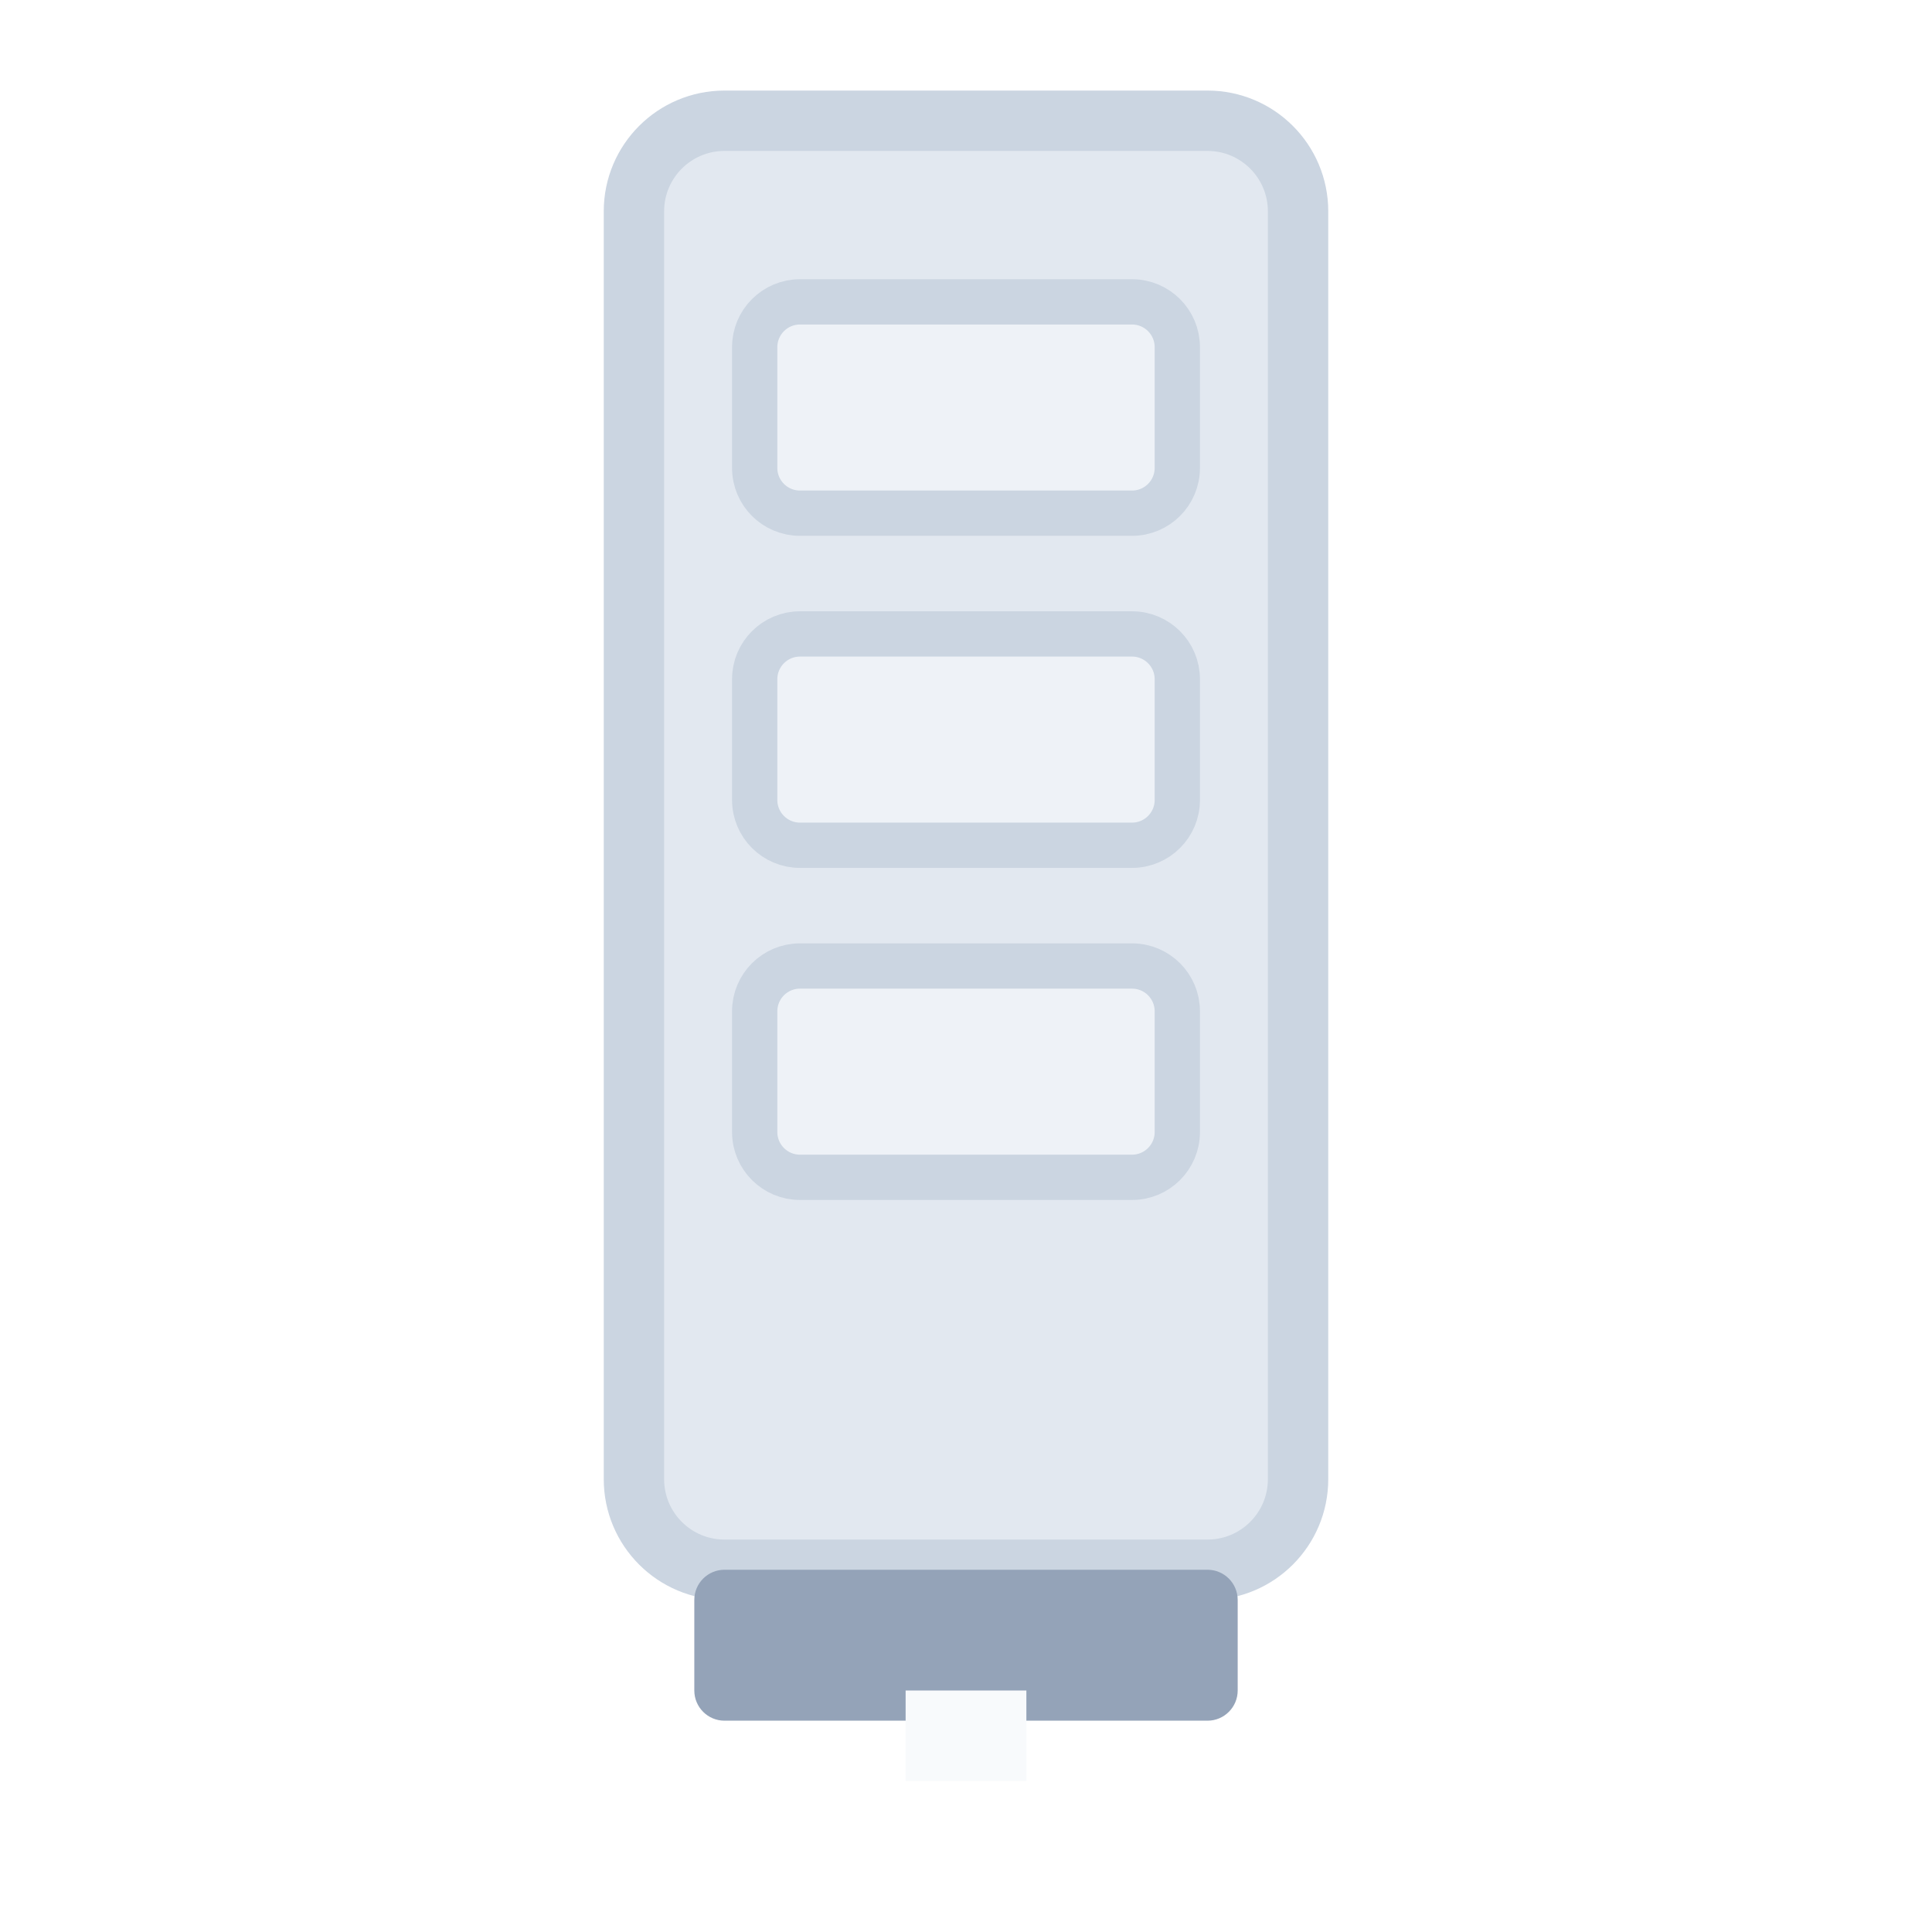
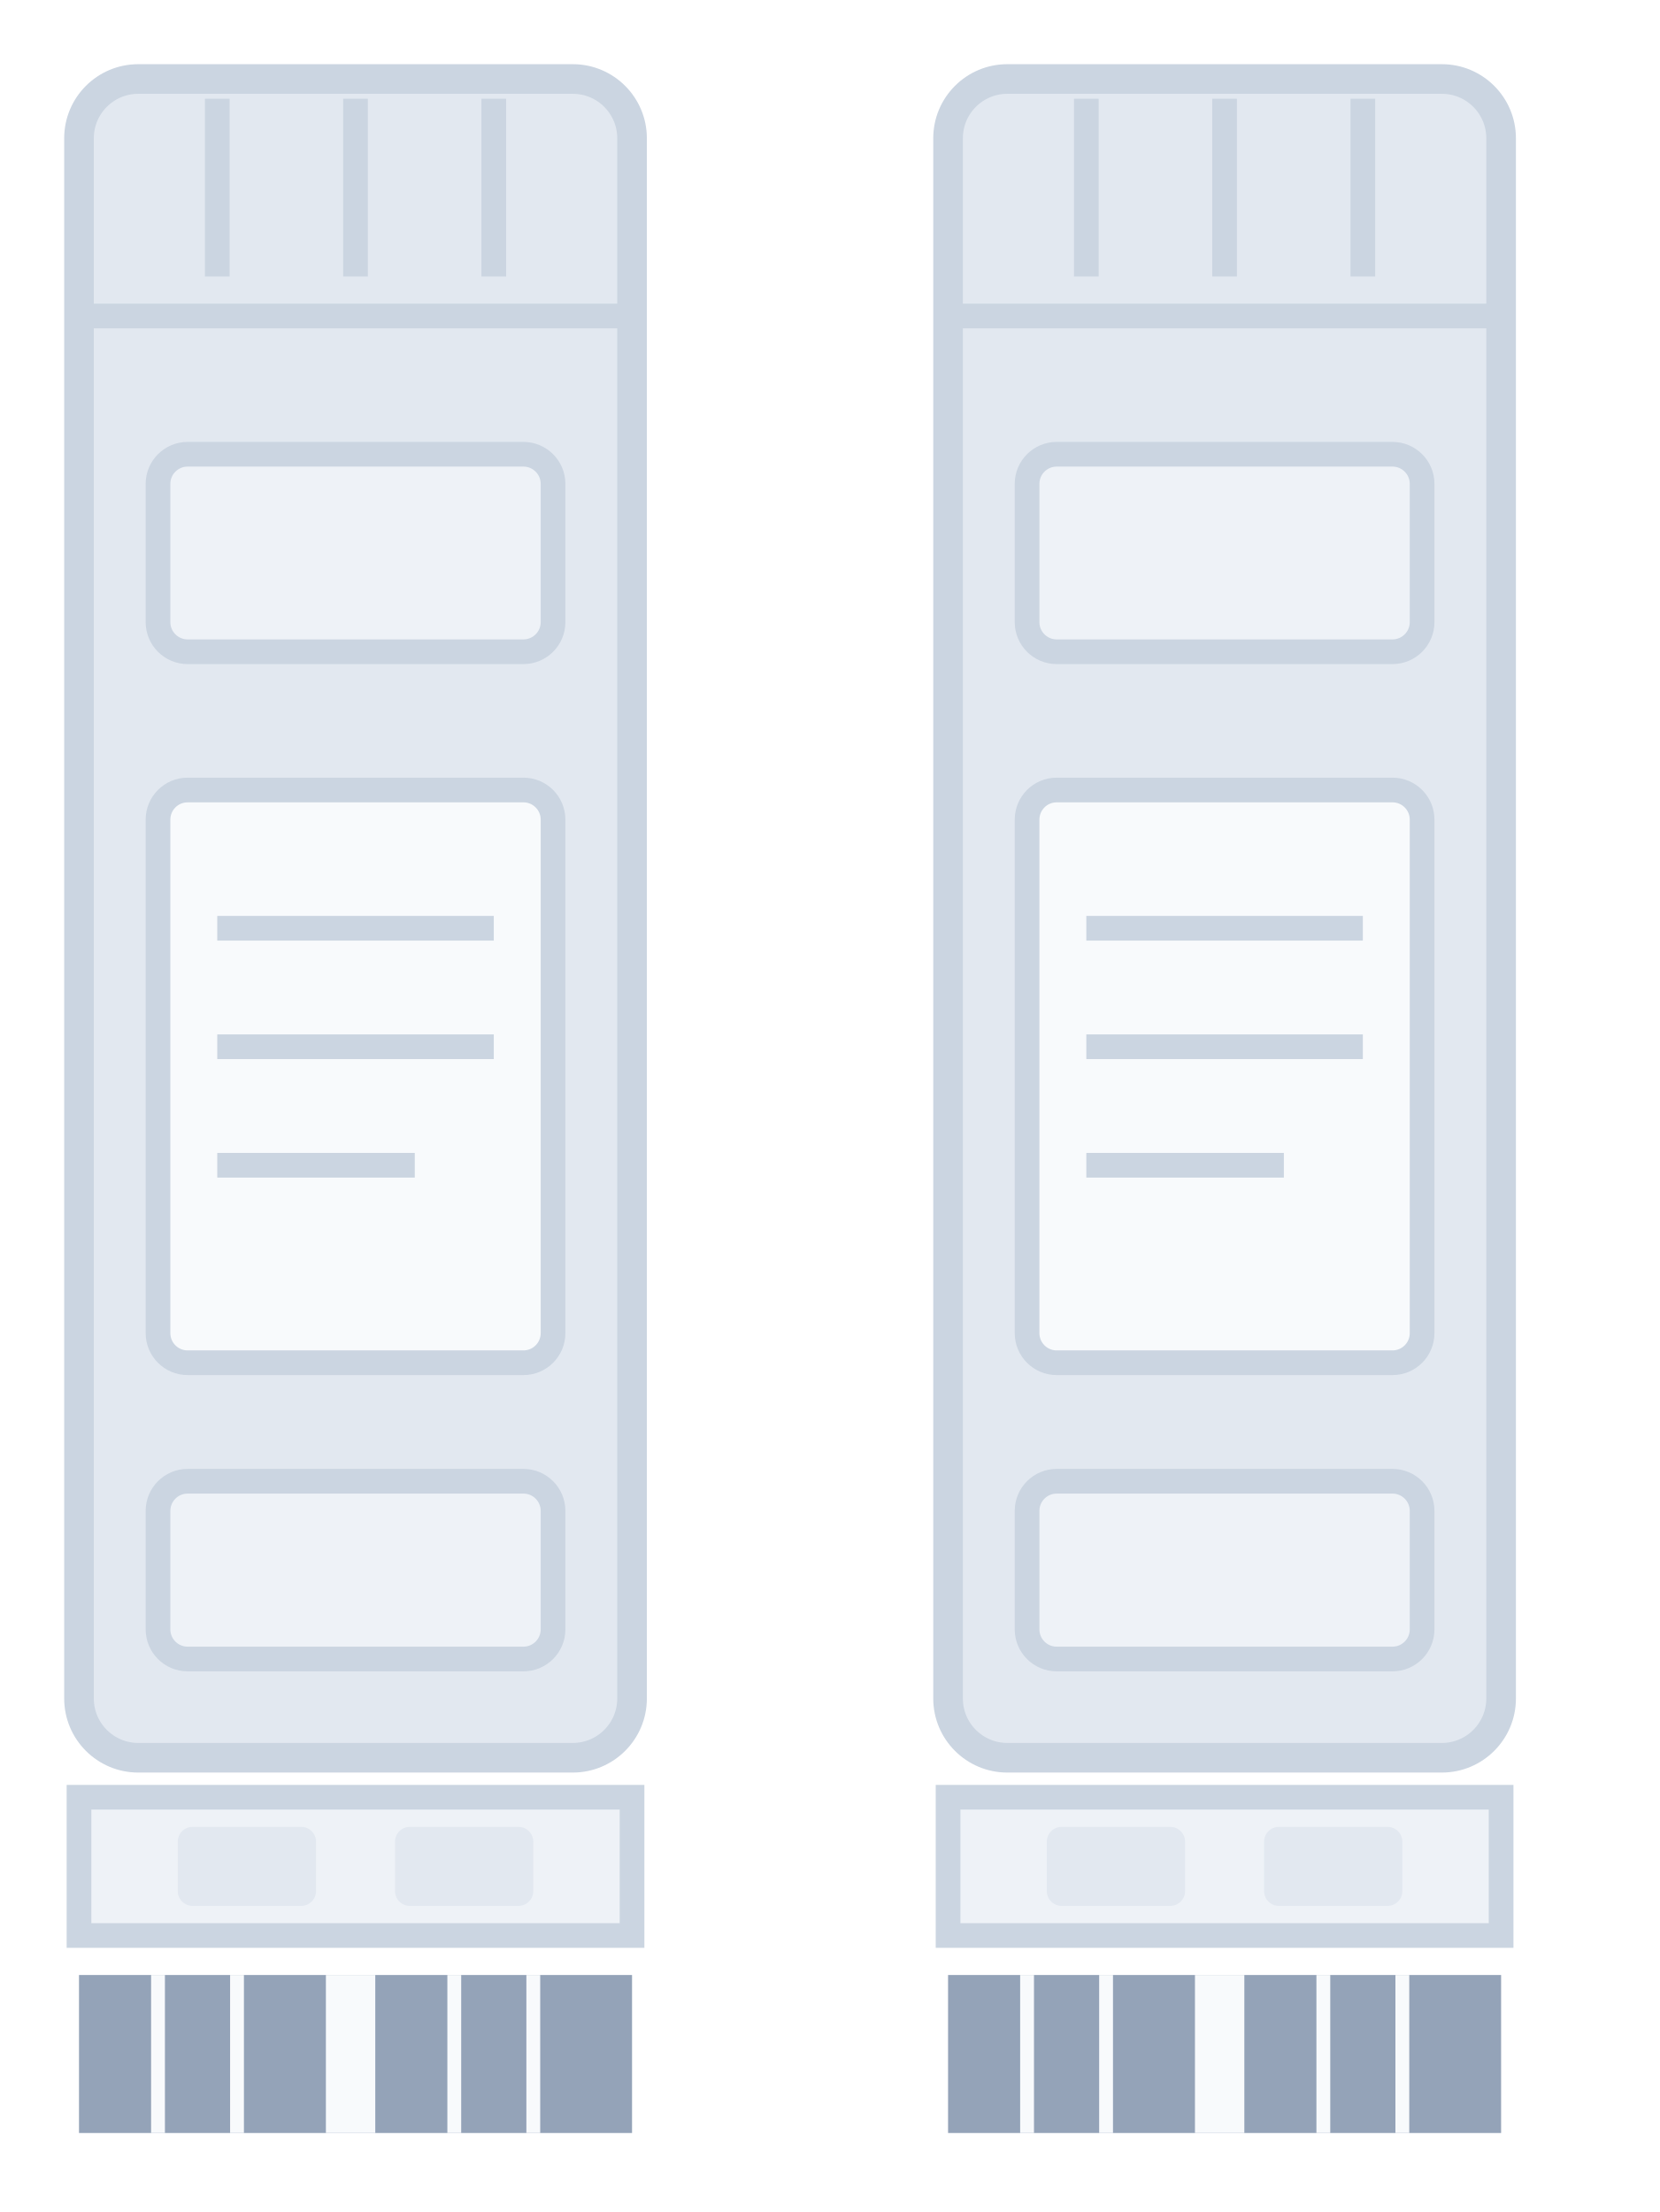
- <svg xmlns="http://www.w3.org/2000/svg" viewBox="0 0 128 128" fill="none" role="img" aria-label="RAM">
-   <rect x="42" y="8" width="44" height="96" rx="6" fill="#e2e8f0" stroke="#cbd5e1" stroke-width="4" />
-   <rect x="50" y="20" width="28" height="14" rx="3" fill="#eef2f7" stroke="#cbd5e1" stroke-width="3" />
-   <rect x="50" y="42" width="28" height="14" rx="3" fill="#eef2f7" stroke="#cbd5e1" stroke-width="3" />
-   <rect x="50" y="64" width="28" height="14" rx="3" fill="#eef2f7" stroke="#cbd5e1" stroke-width="3" />
-   <rect x="46" y="104" width="36" height="10" rx="2" fill="#94a3b8" />
-   <rect x="60" y="112" width="8" height="6" fill="#f8fafc" />
+ <svg xmlns="http://www.w3.org/2000/svg" viewBox="0 0 168 224" fill="none" role="img" aria-label="RAM">
+   <defs>
+     <g id="stick">
+       <rect x="8" y="8" width="56" height="170" rx="6" fill="#e2e8f0" stroke="#cbd5e1" stroke-width="3" />
+       <line x1="22" y1="10" x2="22" y2="28" stroke="#cbd5e1" stroke-width="2.5" />
+       <line x1="36" y1="10" x2="36" y2="28" stroke="#cbd5e1" stroke-width="2.5" />
+       <line x1="50" y1="10" x2="50" y2="28" stroke="#cbd5e1" stroke-width="2.5" />
+       <line x1="8" y1="32" x2="64" y2="32" stroke="#cbd5e1" stroke-width="2.5" />
+       <rect x="16" y="46" width="40" height="20" rx="3" fill="#eef2f7" stroke="#cbd5e1" stroke-width="2.5" />
+       <rect x="16" y="80" width="40" height="58" rx="3" fill="#f8fafc" stroke="#cbd5e1" stroke-width="2.5" />
+       <line x1="22" y1="94" x2="50" y2="94" stroke="#cbd5e1" stroke-width="2.5" />
+       <line x1="22" y1="106" x2="50" y2="106" stroke="#cbd5e1" stroke-width="2.5" />
+       <line x1="22" y1="118" x2="42" y2="118" stroke="#cbd5e1" stroke-width="2.5" />
+       <rect x="16" y="150" width="40" height="18" rx="3" fill="#eef2f7" stroke="#cbd5e1" stroke-width="2.5" />
+       <rect x="8" y="182" width="56" height="14" fill="#eef2f7" stroke="#cbd5e1" stroke-width="2.5" />
+       <rect x="18" y="185" width="14" height="8" rx="1.5" fill="#e2e8f0" />
+       <rect x="40" y="185" width="14" height="8" rx="1.5" fill="#e2e8f0" />
+       <rect x="8" y="200" width="56" height="16" fill="#94a3b8" />
+       <rect x="33" y="200" width="5" height="16" fill="#f8fafc" />
+       <line x1="16" y1="200" x2="16" y2="216" stroke="#f8fafc" stroke-width="1.4" />
+       <line x1="24" y1="200" x2="24" y2="216" stroke="#f8fafc" stroke-width="1.4" />
+       <line x1="46" y1="200" x2="46" y2="216" stroke="#f8fafc" stroke-width="1.4" />
+       <line x1="54" y1="200" x2="54" y2="216" stroke="#f8fafc" stroke-width="1.4" />
+     </g>
+   </defs>
+   <use href="#stick" />
+   <use href="#stick" x="88" />
</svg>
